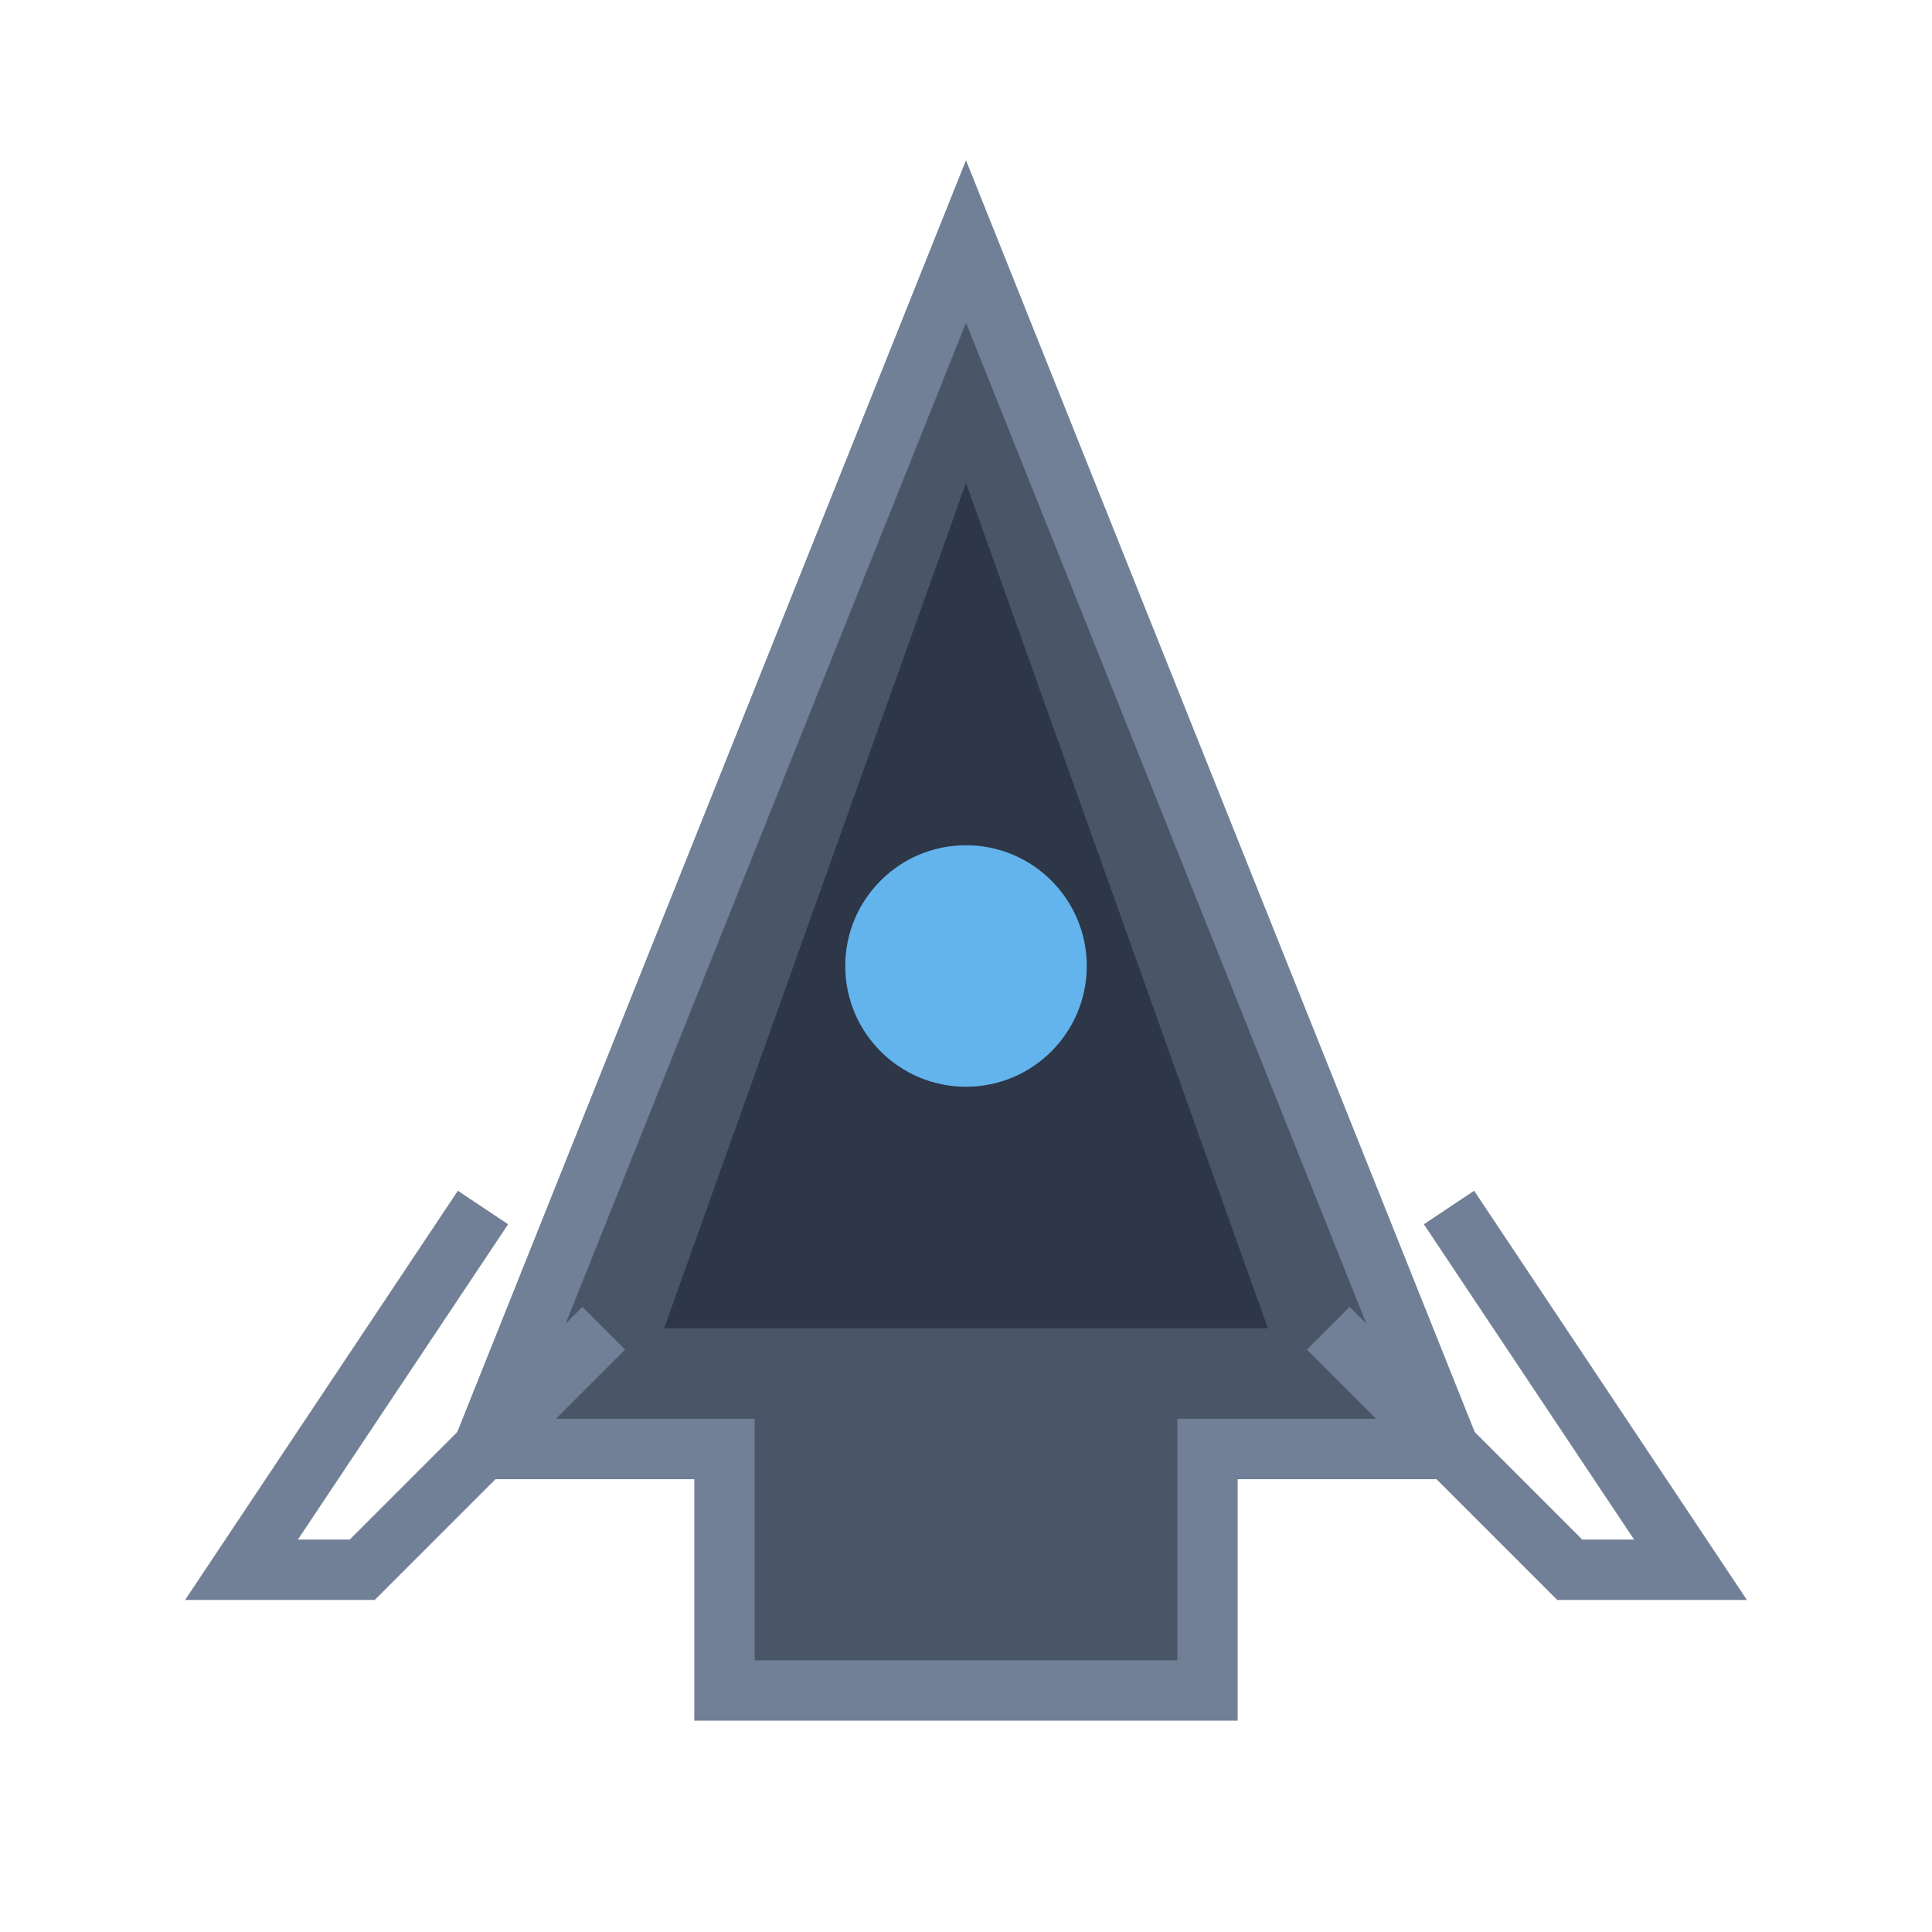
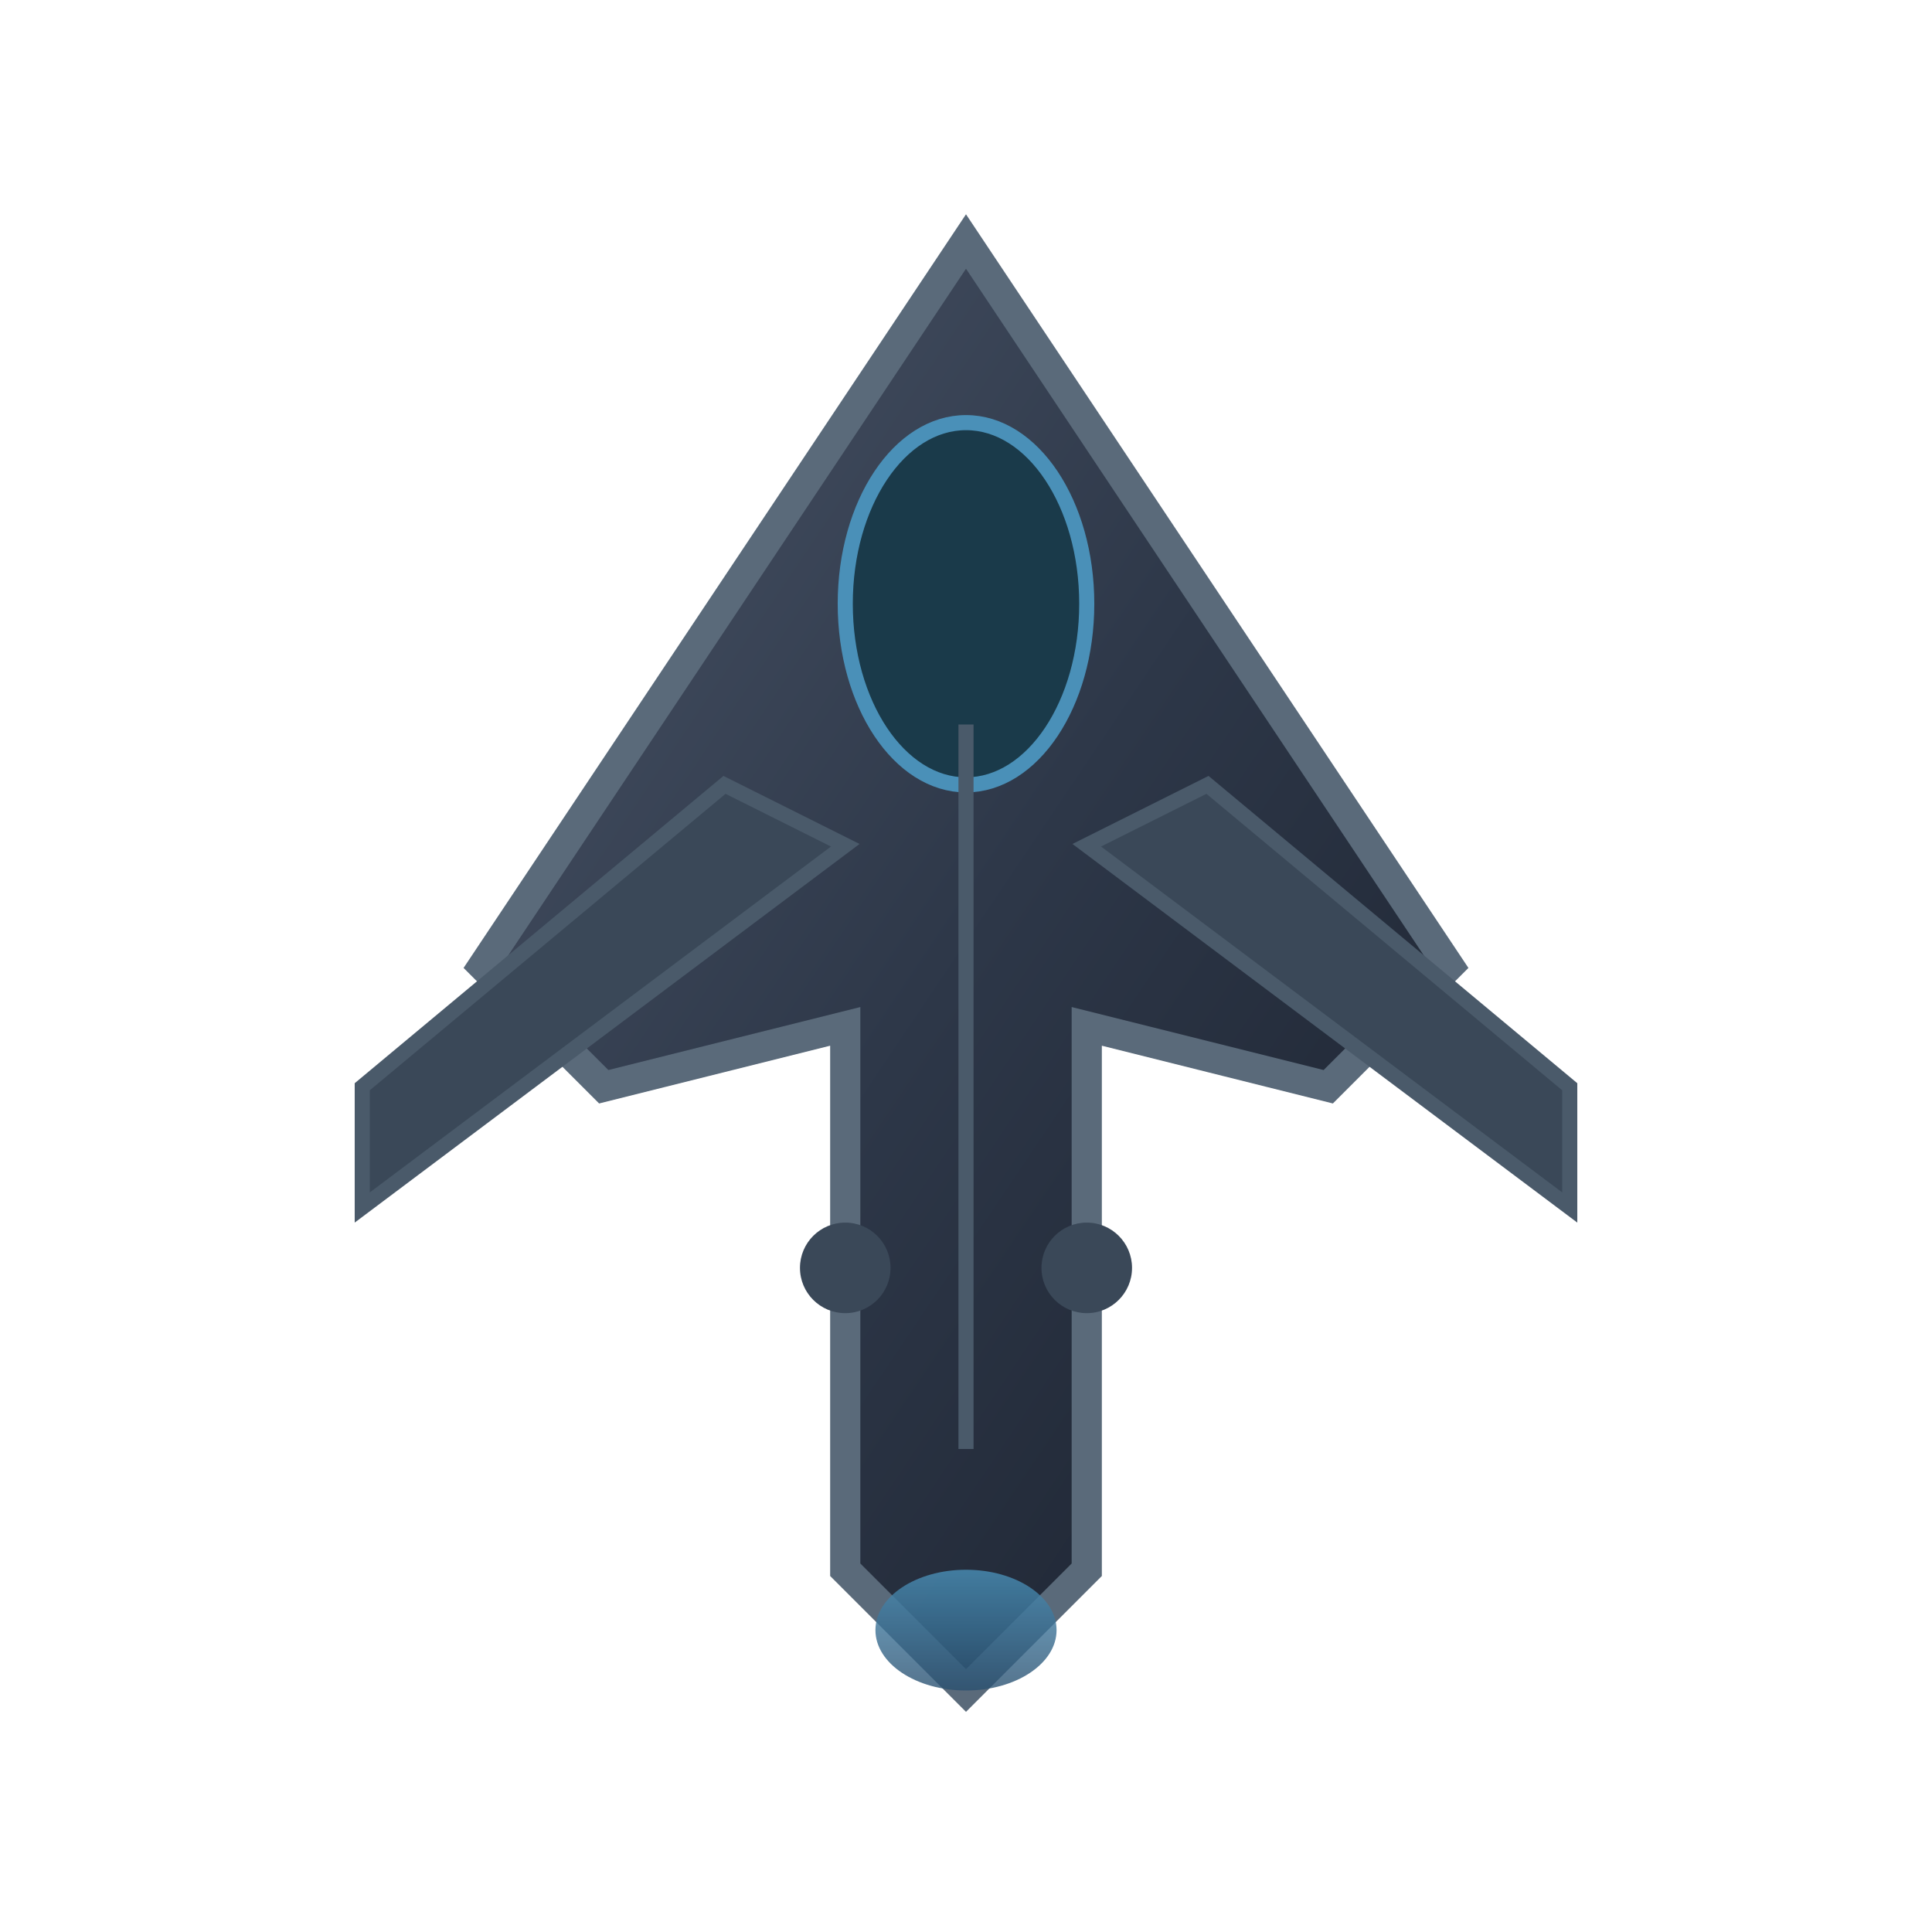
- <svg xmlns="http://www.w3.org/2000/svg" viewBox="0 0 64 64" fill="none">
-   <path d="M32 8L48 48H40V56H24V48H16L32 8Z" fill="#4a5568" stroke="#718096" stroke-width="2" />
-   <path d="M32 16L42 44H22L32 16Z" fill="#2d3748" />
-   <circle cx="32" cy="32" r="4" fill="#63b3ed" />
-   <path d="M20 44L12 52H8L16 40" stroke="#718096" stroke-width="2" />
-   <path d="M44 44L52 52H56L48 40" stroke="#718096" stroke-width="2" />
+ <svg xmlns="http://www.w3.org/2000/svg" viewBox="0 0 64 64">
+   <defs>
+     <linearGradient id="hull" x1="0%" y1="0%" x2="100%" y2="100%">
+       <stop offset="0%" style="stop-color:#4a5568" />
+       <stop offset="50%" style="stop-color:#2d3748" />
+       <stop offset="100%" style="stop-color:#1a202c" />
+     </linearGradient>
+     <linearGradient id="engine" x1="0%" y1="0%" x2="0%" y2="100%">
+       <stop offset="0%" style="stop-color:#4a90b8" />
+       <stop offset="100%" style="stop-color:#2a5070" />
+     </linearGradient>
+   </defs>
+   <path d="M32 8 L48 32 L44 36 L36 34 L36 52 L32 56 L28 52 L28 34 L20 36 L16 32 Z" fill="url(#hull)" stroke="#5a6a7a" stroke-width="1" />
+   <path d="M28 28 L12 40 L12 36 L24 26 Z" fill="#3a4858" stroke="#4a5a6a" stroke-width="0.5" />
+   <path d="M36 28 L52 40 L52 36 L40 26 Z" fill="#3a4858" stroke="#4a5a6a" stroke-width="0.5" />
+   <ellipse cx="32" cy="20" rx="4" ry="6" fill="#1a3a4a" stroke="#4a90b8" stroke-width="0.5" />
+   <ellipse cx="32" cy="54" rx="3" ry="2" fill="url(#engine)" opacity="0.8" />
+   <line x1="32" y1="24" x2="32" y2="48" stroke="#4a5a6a" stroke-width="0.5" />
+   <circle cx="28" cy="42" r="1.5" fill="#3a4858" />
+   <circle cx="36" cy="42" r="1.5" fill="#3a4858" />
</svg>
